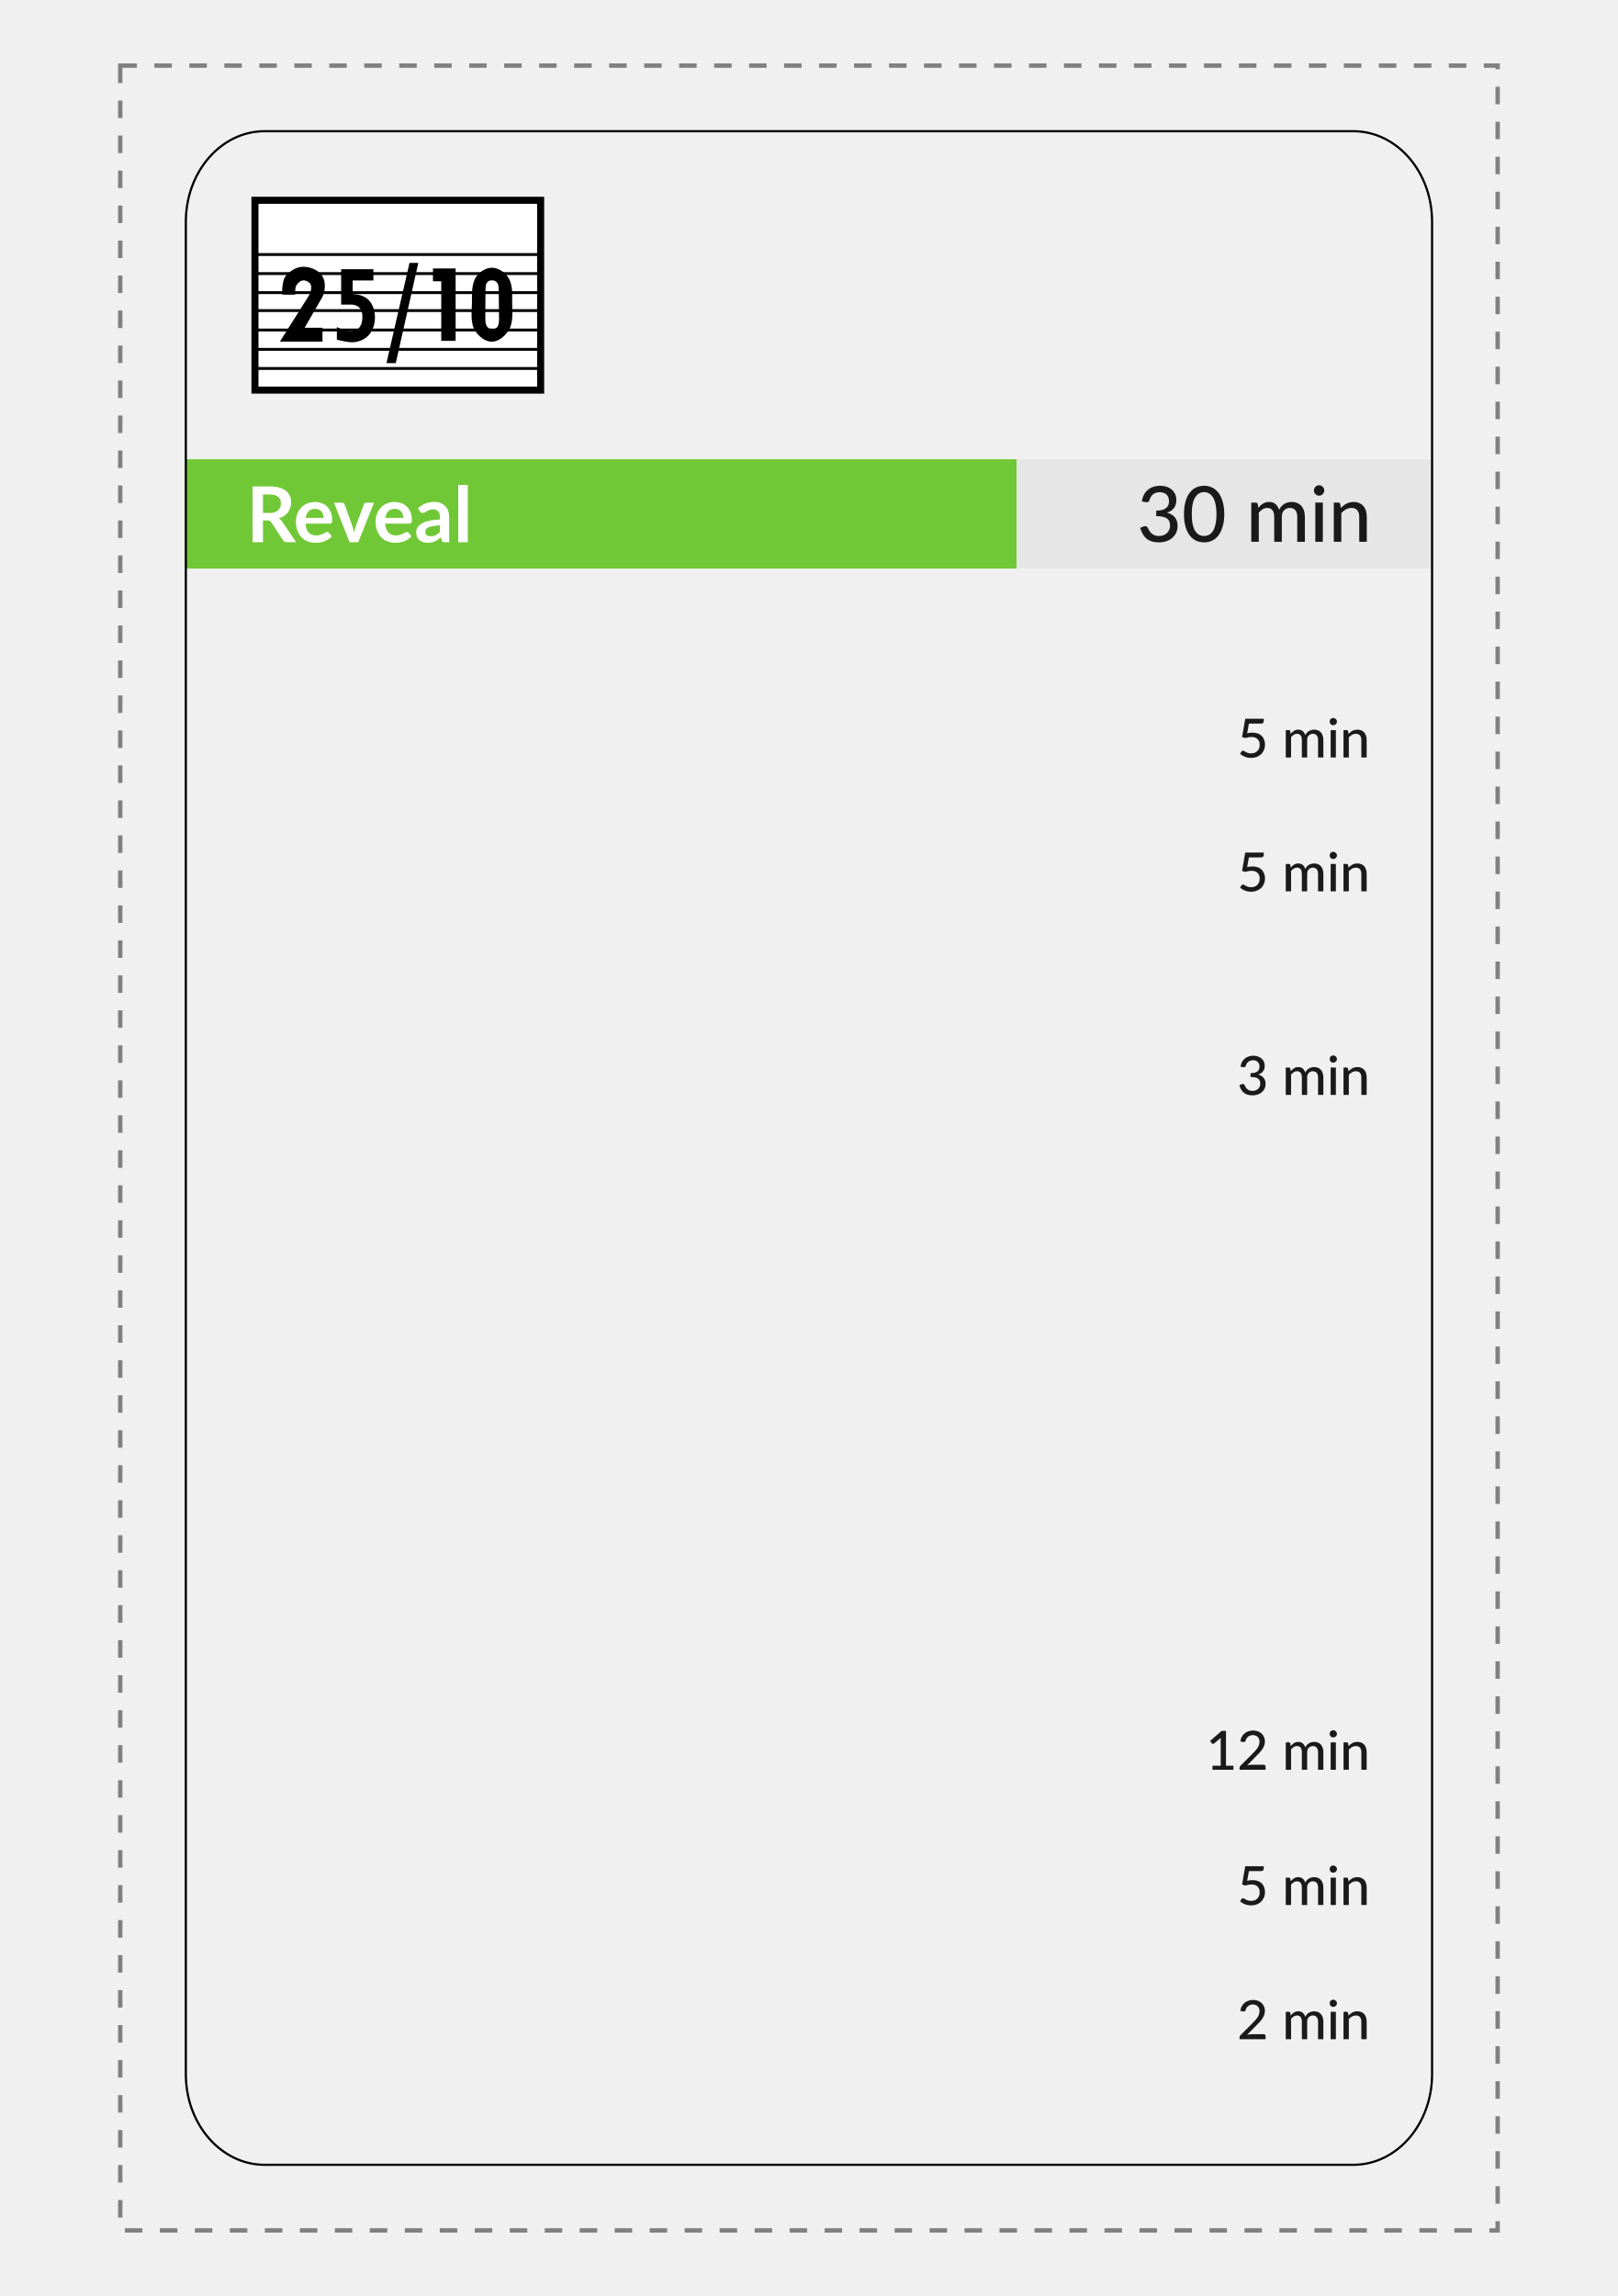
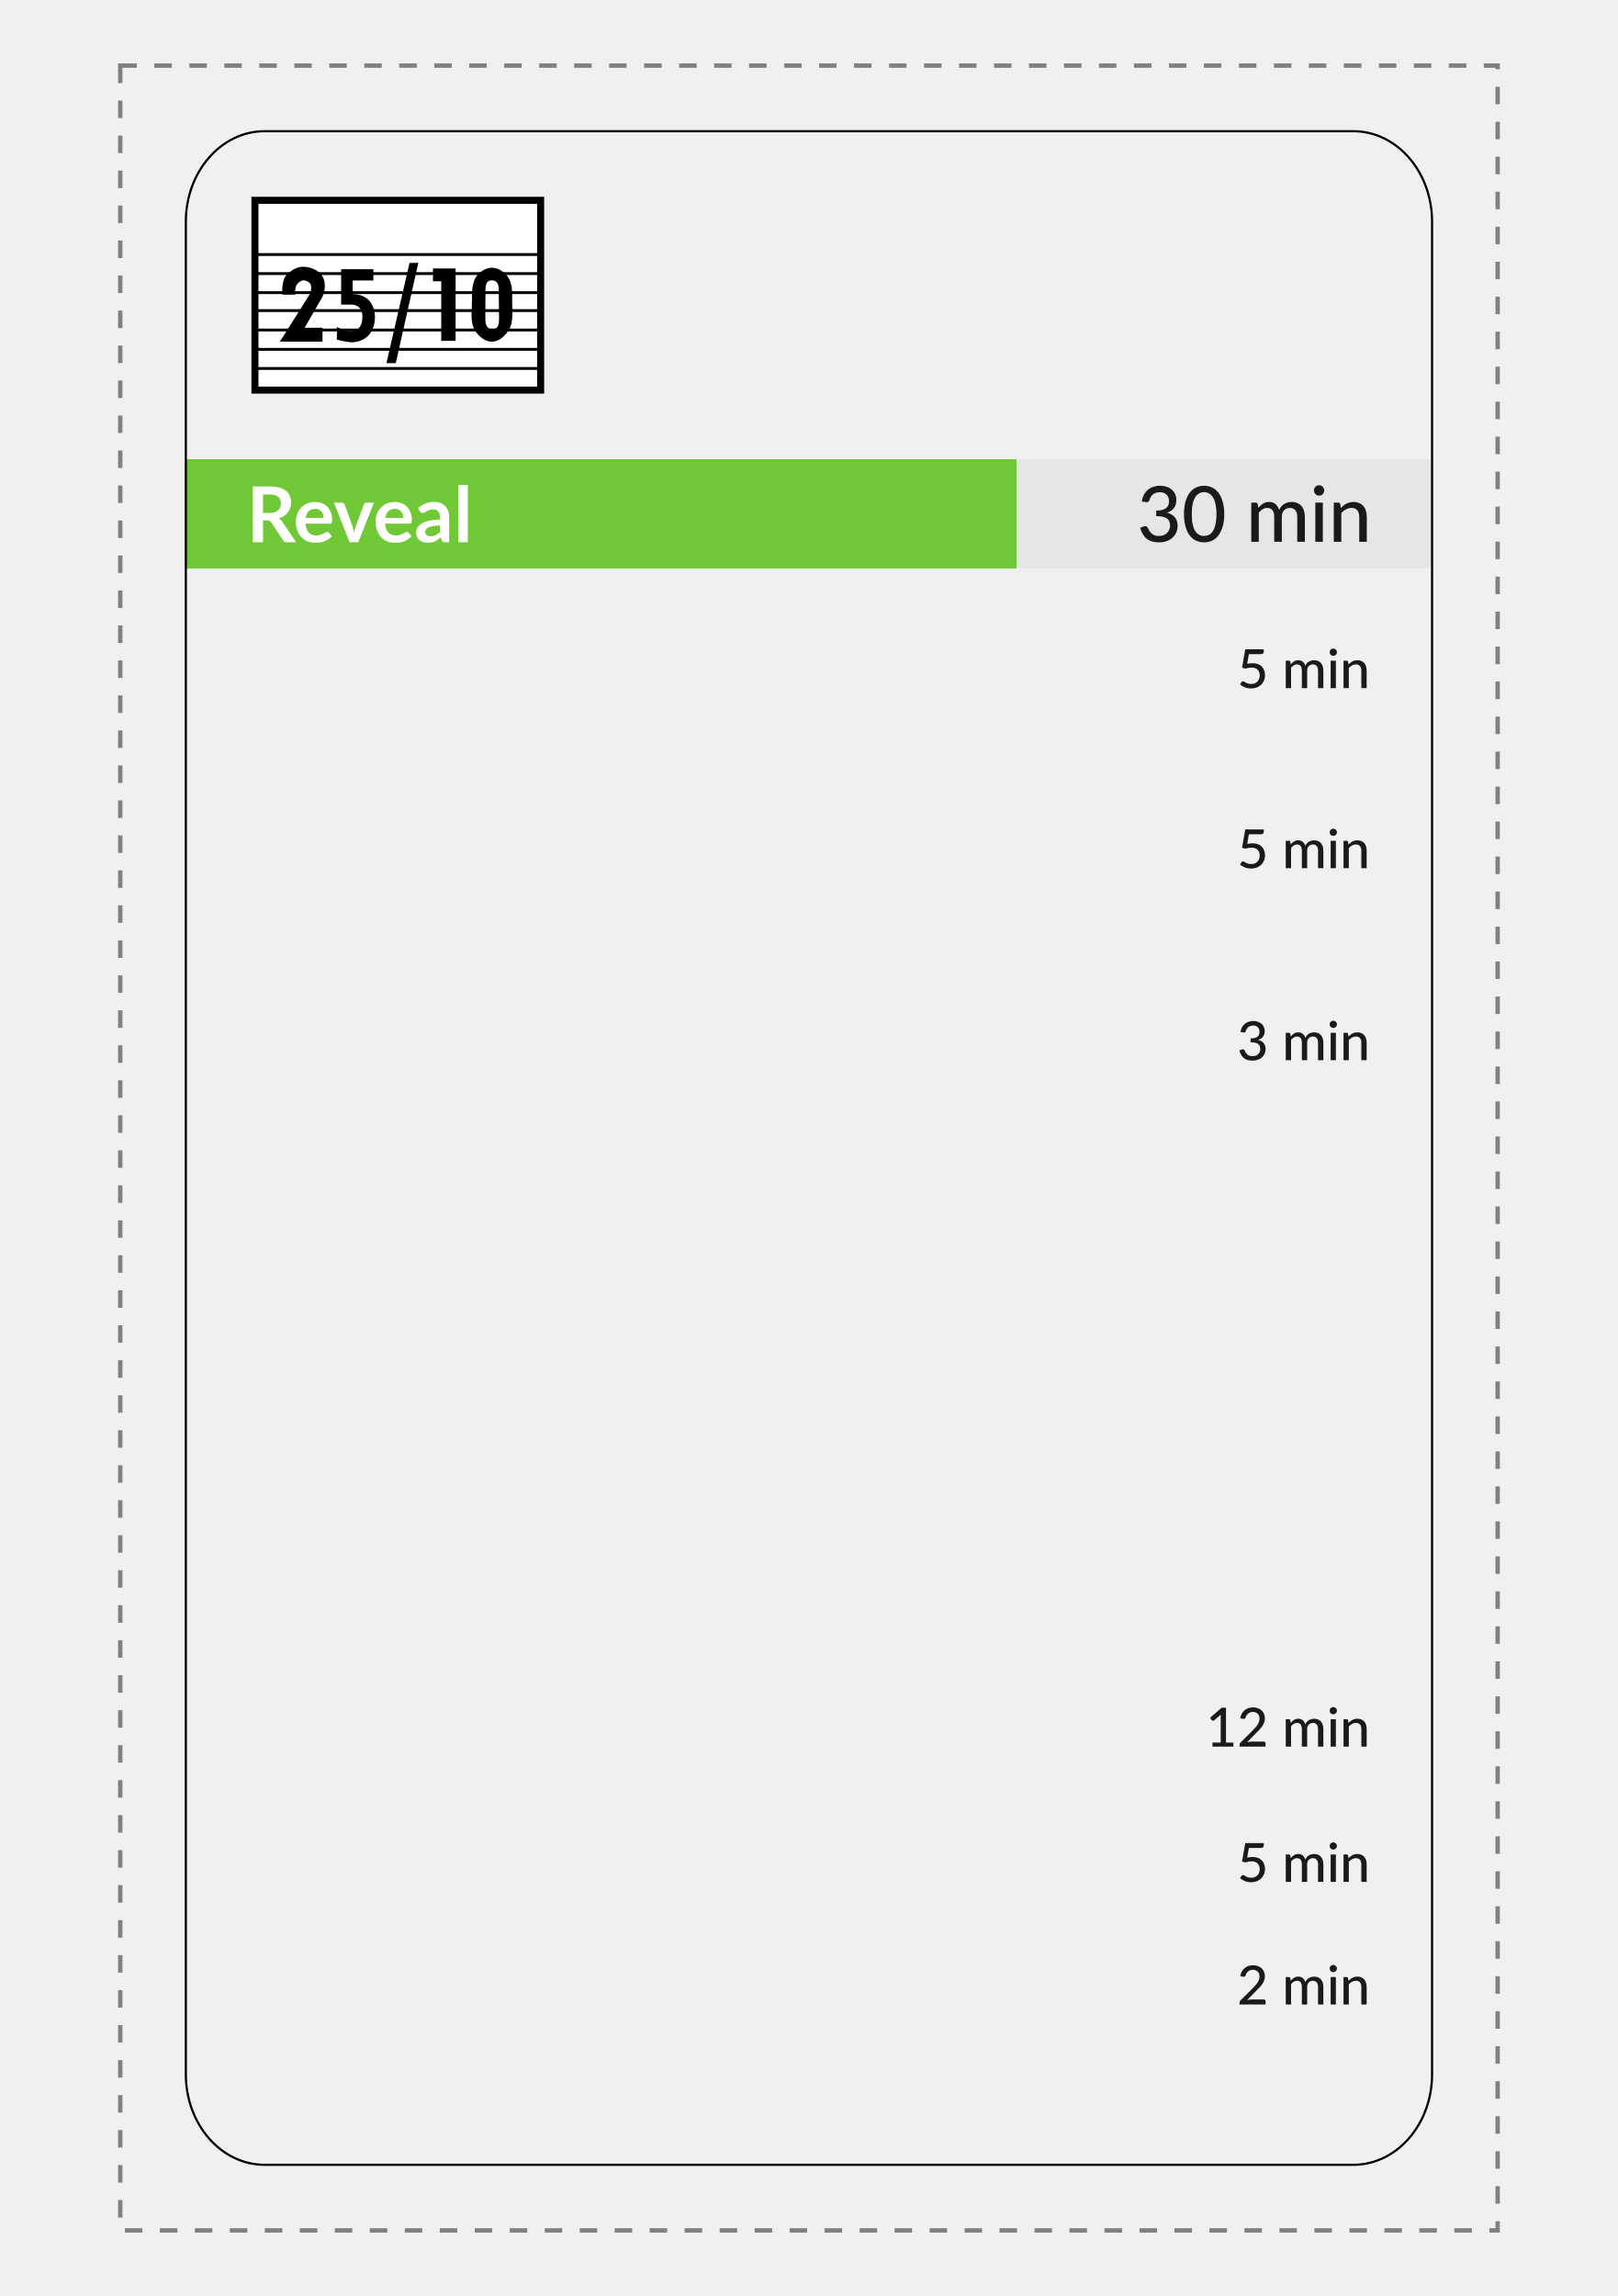
<svg xmlns="http://www.w3.org/2000/svg" xmlns:xlink="http://www.w3.org/1999/xlink" width="74mm" height="105mm" viewBox="0 0 262.205 372.047" id="svg2" version="1.1" enable-background="new">
  <defs id="defs4" />
  <g id="layer1" transform="translate(0,-680.315)" style="display:inline">
    <path style="fill:none;fill-rule:evenodd;stroke:#808080;stroke-width:0.709;stroke-linecap:butt;stroke-linejoin:miter;stroke-miterlimit:4;stroke-dasharray:2.835, 2.835;stroke-dashoffset:0;stroke-opacity:1" d="m 19.488,690.945 0,350.787 223.228,0 0,-350.787 z" id="path3350" transform="translate(4.3385302e-7,8.6660179e-6)" />
  </g>
  <g id="layer2" style="display:inline">
    <path style="fill:none;fill-opacity:1;stroke:none;stroke-width:0.709;stroke-miterlimit:4;stroke-dasharray:2.835, 2.835;stroke-dashoffset:0;stroke-opacity:1" d="m 42.884,21.259 c -7.071,0 -12.766,6.545 -12.766,14.674 l 0,38.477 201.969,0 0,-38.477 c 0,-8.129 -5.692,-14.674 -12.764,-14.674 l -176.439,0 z" id="rect4195-3" />
  </g>
  <g id="layer8" style="display:inline">
    <rect style="display:inline;fill:#71c837;fill-opacity:1;stroke:none;stroke-width:1;stroke-miterlimit:4;stroke-dasharray:none;stroke-dashoffset:0;stroke-opacity:1" id="rect4178" width="134.646" height="17.717" x="30.118" y="74.409" />
-     <text xml:space="preserve" style="font-style:normal;font-weight:normal;font-size:11.25px;line-height:125%;font-family:sans-serif;letter-spacing:0px;word-spacing:0px;display:inline;fill:#000000;fill-opacity:1;stroke:none;stroke-width:1px;stroke-linecap:butt;stroke-linejoin:miter;stroke-opacity:1" x="39.935" y="87.861" id="text4180">
-       <tspan id="tspan4182" x="39.935" y="87.861" style="font-style:normal;font-variant:normal;font-weight:bold;font-stretch:normal;font-size:12.5px;font-family:Lato;-inkscape-font-specification:'Lato Bold';fill:#ffffff">Reveal</tspan>
+     <text xml:space="preserve" style="font-style:normal;font-weight:normal;line-height:0%;font-family:sans-serif;letter-spacing:0px;word-spacing:0px;display:inline;fill:#000000;fill-opacity:1;stroke:none;stroke-width:1px;stroke-linecap:butt;stroke-linejoin:miter;stroke-opacity:1" x="39.935" y="87.861" id="text4180">
+       <tspan id="tspan4182" x="39.935" y="87.861" style="font-style:normal;font-variant:normal;font-weight:bold;font-stretch:normal;font-size:12.5px;line-height:1.25;font-family:Lato;-inkscape-font-specification:'Lato Bold';fill:#ffffff">Reveal</tspan>
    </text>
    <rect y="74.409" x="164.764" height="17.717" width="67.323" id="rect4191" style="display:inline;fill:#e6e6e6;fill-opacity:1;stroke:none;stroke-width:1;stroke-miterlimit:4;stroke-dasharray:none;stroke-dashoffset:0;stroke-opacity:1" />
-     <text xml:space="preserve" style="font-style:normal;font-weight:normal;font-size:12.5px;line-height:125%;font-family:sans-serif;letter-spacing:0px;word-spacing:0px;fill:#1a1a1a;fill-opacity:1;stroke:none;stroke-width:1px;stroke-linecap:butt;stroke-linejoin:miter;stroke-opacity:1" x="184.268" y="87.79" id="text4193">
-       <tspan id="tspan4195" x="184.268" y="87.79" style="font-style:normal;font-variant:normal;font-weight:500;font-stretch:normal;font-size:12.5px;font-family:Lato;-inkscape-font-specification:'Lato Medium';fill:#1a1a1a">30 min</tspan>
+     <text xml:space="preserve" style="font-style:normal;font-weight:normal;line-height:0%;font-family:sans-serif;letter-spacing:0px;word-spacing:0px;fill:#1a1a1a;fill-opacity:1;stroke:none;stroke-width:1px;stroke-linecap:butt;stroke-linejoin:miter;stroke-opacity:1" x="184.268" y="87.79" id="text4193">
+       <tspan id="tspan4195" x="184.268" y="87.79" style="font-style:normal;font-variant:normal;font-weight:500;font-stretch:normal;font-size:12.5px;line-height:1.25;font-family:Lato;-inkscape-font-specification:'Lato Medium';fill:#1a1a1a">30 min</tspan>
    </text>
  </g>
  <g id="layer7">
    <path style="fill:none;fill-rule:evenodd;stroke:none;stroke-width:1px;stroke-linecap:butt;stroke-linejoin:miter;stroke-opacity:1" d="m 99.213,31.89 0,31.89 122.244,0 0,-31.89 z" id="path4300" />
-     <flowRoot xml:space="preserve" style="font-style:normal;font-weight:normal;font-size:12.5px;line-height:125%;font-family:sans-serif;letter-spacing:0px;word-spacing:0px;fill:#000000;fill-opacity:1;stroke:none;stroke-width:1px;stroke-linecap:butt;stroke-linejoin:miter;stroke-opacity:1" id="flowRoot4306" transform="translate(-3.4125e-4,-2.074175)">
+     <flowRoot xml:space="preserve" style="font-style:normal;font-weight:normal;line-height:0.01%;font-family:sans-serif;letter-spacing:0px;word-spacing:0px;fill:#000000;fill-opacity:1;stroke:none;stroke-width:1px;stroke-linecap:butt;stroke-linejoin:miter;stroke-opacity:1" id="flowRoot4306" transform="translate(-3.4125e-4,-2.074175)">
      <flowRegion id="flowRegion4308">
        <use x="0" y="0" xlink:href="#path4300" id="use4310" width="100%" height="100%" />
      </flowRegion>
-       <flowPara id="flowPara4312" style="font-style:normal;font-variant:normal;font-weight:bold;font-stretch:normal;font-size:13.375px;font-family:Roboto;-inkscape-font-specification:'Roboto Bold';text-align:end;text-anchor:end">25/10</flowPara>
-       <flowPara style="font-style:normal;font-variant:normal;font-weight:bold;font-stretch:normal;font-size:13.375px;font-family:Roboto;-inkscape-font-specification:'Roboto Bold';text-align:end;text-anchor:end" id="flowPara4223">Crowd Sourcing</flowPara>
+       <flowPara id="flowPara4312" style="font-style:normal;font-variant:normal;font-weight:bold;font-stretch:normal;font-size:13.375px;line-height:1.25;font-family:Roboto;-inkscape-font-specification:'Roboto Bold';text-align:end;text-anchor:end">25/10</flowPara>
+       <flowPara style="font-style:normal;font-variant:normal;font-weight:bold;font-stretch:normal;font-size:13.375px;line-height:1.25;font-family:Roboto;-inkscape-font-specification:'Roboto Bold';text-align:end;text-anchor:end" id="flowPara4223">Crowd Sourcing</flowPara>
    </flowRoot>
  </g>
  <g id="layer6" style="display:inline">
    <path style="fill:none;fill-rule:evenodd;stroke:none;stroke-width:1px;stroke-linecap:butt;stroke-linejoin:miter;stroke-opacity:1" d="m 40.748,31.89 0,31.89 53.15,0 0,-31.89 z" id="path4213" />
    <g transform="matrix(1.269094,0,0,1.269094,-130.8198,-151.4836)" style="display:inline" id="layer17">
      <g id="g5054">
        <rect style="opacity:1;fill:#ffffff;fill-opacity:1;stroke:#000000;stroke-width:0.9;stroke-linecap:round;stroke-miterlimit:4;stroke-dasharray:none;stroke-opacity:1" id="rect5012" width="36.482" height="24.228" x="135.639" y="144.942" />
        <path style="fill:#000000;fill-opacity:1;stroke:none;stroke-width:0.265px;stroke-linecap:butt;stroke-linejoin:miter;stroke-opacity:1" d="m 141.982,161.214 2.282,0 0,1.769 -5.44,0 3.638,-5.771 c 0.182,-0.289 0.404,-0.685 0.347,-1.339 -0.035,-0.407 -0.561,-0.705 -0.959,-0.711 -0.376,-0.006 -0.731,0.323 -0.926,0.645 -0.204,0.337 -0.149,1.174 -0.149,1.174 l -1.637,0 c 0,0 -0.047,-0.632 0,-0.943 0.075,-0.502 0.124,-1.064 0.446,-1.455 0.52,-0.632 1.348,-1.139 2.166,-1.158 0.922,-0.021 2.012,0.406 2.497,1.191 0.484,0.783 0.374,2.028 -0.05,2.762 z" id="path5028" />
        <path style="fill:#000000;fill-opacity:1;stroke:none;stroke-width:0.265px;stroke-linecap:butt;stroke-linejoin:miter;stroke-opacity:1" d="m 146.1,161.115 0,1.621 c 0,0 1.28,0.341 1.968,0.331 0.789,-0.011 1.583,-0.348 2.1,-0.91 0.56,-0.608 0.806,-1.522 0.794,-2.348 -0.011,-0.759 -0.266,-1.596 -0.794,-2.133 -0.791,-0.805 -2.051,-0.761 -2.051,-0.761 l 0,-1.736 2.646,0 0,-1.439 -4.118,0 0,4.514 1.306,0 c 0.751,0 1.389,0.458 1.406,1.439 0.011,0.683 -0.083,1.134 -0.43,1.538 -0.252,0.294 -0.672,0.46 -1.058,0.48 -0.622,0.031 -1.769,-0.595 -1.769,-0.595 z" id="path5030" />
        <path style="fill:#000000;fill-opacity:1;stroke:none;stroke-width:0.265px;stroke-linecap:butt;stroke-linejoin:miter;stroke-opacity:1" d="m 155.377,152.929 1.124,0 -2.877,12.799 -1.191,0 z" id="path5032" />
        <path style="fill:#000000;fill-opacity:1;stroke:none;stroke-width:0.265px;stroke-linecap:butt;stroke-linejoin:miter;stroke-opacity:1" d="m 158.37,153.64 2.894,0 0,9.244 -1.836,0 0,-7.607 -1.058,0 z" id="path5034" />
        <path style="fill:#000000;fill-opacity:1;stroke:none;stroke-width:0.265px;stroke-linecap:butt;stroke-linejoin:miter;stroke-opacity:1" d="m 165.901,153.548 c 0.782,0.003 1.587,0.528 2.035,1.169 0.615,0.88 0.56,2.033 0.546,3.173 -0.014,1.121 0.209,2.552 -0.406,3.585 -0.452,0.76 -1.29,1.51 -2.175,1.52 -0.871,0.01 -1.725,-0.704 -2.175,-1.45 -0.631,-1.046 -0.375,-2.565 -0.375,-3.644 0,-0.982 -0.068,-2.338 0.562,-3.231 0.439,-0.622 1.227,-1.125 1.988,-1.123 z" id="path5036" />
        <path style="fill:#ffffff;fill-opacity:1;stroke:none;stroke-width:0.265px;stroke-linecap:butt;stroke-linejoin:miter;stroke-opacity:1" d="m 165.901,155.161 c 0.466,-0.004 0.855,0.249 0.865,1.099 0.011,0.85 0.04,2.756 0.047,3.812 0.007,1.056 -0.323,1.296 -0.842,1.31 -0.519,0.014 -0.921,-0.323 -0.912,-1.263 0.009,-0.94 0.002,-2.998 0.023,-3.882 0.021,-0.884 0.368,-1.072 0.819,-1.076 z" id="path5038" />
        <path style="fill:none;stroke:#000000;stroke-width:0.365;stroke-linecap:butt;stroke-linejoin:miter;stroke-miterlimit:4;stroke-dasharray:none;stroke-opacity:1" d="m 135.639,156.728 36.576,0" id="path5018" />
        <path style="fill:none;stroke:#000000;stroke-width:0.365;stroke-linecap:butt;stroke-linejoin:miter;stroke-miterlimit:4;stroke-dasharray:none;stroke-opacity:1" d="m 135.593,159.02 36.576,0" id="path5020" />
        <path style="fill:none;stroke:#000000;stroke-width:0.365;stroke-linecap:butt;stroke-linejoin:miter;stroke-miterlimit:4;stroke-dasharray:none;stroke-opacity:1" d="m 135.593,161.499 36.529,0" id="path5022" />
        <path style="fill:none;stroke:#000000;stroke-width:0.365;stroke-linecap:butt;stroke-linejoin:miter;stroke-miterlimit:4;stroke-dasharray:none;stroke-opacity:1" d="m 135.546,163.97 36.623,0" id="path5024" />
        <path style="fill:none;stroke:#000000;stroke-width:0.365;stroke-linecap:butt;stroke-linejoin:miter;stroke-miterlimit:4;stroke-dasharray:none;stroke-opacity:1" d="m 135.593,166.41 36.576,0" id="path5026" />
        <path style="fill:none;stroke:#000000;stroke-width:0.365;stroke-linecap:butt;stroke-linejoin:miter;stroke-miterlimit:4;stroke-dasharray:none;stroke-opacity:1" d="m 135.639,154.296 36.529,0" id="path5016" />
        <path style="fill:none;stroke:#000000;stroke-width:0.365;stroke-linecap:butt;stroke-linejoin:miter;stroke-miterlimit:4;stroke-dasharray:none;stroke-opacity:1" d="m 135.593,151.864 36.576,0" id="path5014" />
      </g>
    </g>
  </g>
  <g id="layer5" style="display:inline">
    <rect style="fill:none;fill-opacity:1;stroke:#000000;stroke-width:0.354;stroke-miterlimit:4;stroke-dasharray:none;stroke-dashoffset:0;stroke-opacity:1" id="rect4187" width="201.969" height="329.528" x="30.118" y="21.26" ry="14.674" rx="12.764" />
  </g>
  <g id="layer9">
-     <text xml:space="preserve" style="font-style:normal;font-weight:normal;font-size:12.5px;line-height:125%;font-family:sans-serif;letter-spacing:0px;word-spacing:0px;fill:#000000;fill-opacity:1;stroke:none;stroke-width:1px;stroke-linecap:butt;stroke-linejoin:miter;stroke-opacity:1" x="-62.225" y="132.692" id="text6165">
-       <tspan id="tspan6167" x="-62.225" y="132.692" />
+     <text xml:space="preserve" style="font-style:normal;font-weight:normal;line-height:0%;font-family:sans-serif;letter-spacing:0px;word-spacing:0px;fill:#000000;fill-opacity:1;stroke:none;stroke-width:1px;stroke-linecap:butt;stroke-linejoin:miter;stroke-opacity:1" x="-62.225" y="132.692" id="text6165">
+       <tspan id="tspan6167" x="-62.225" y="132.692" style="font-size:12.5px;line-height:1.25"> </tspan>
    </text>
-     <path style="fill:none;fill-rule:evenodd;stroke:none;stroke-width:1px;stroke-linecap:butt;stroke-linejoin:miter;stroke-opacity:1" d="m 40.748,102.756 0,237.402 143.504,0 0,-237.402 -143.504,0" id="path4245" />
-     <flowRoot xml:space="preserve" style="font-style:normal;font-weight:normal;font-size:8.75px;line-height:125%;font-family:sans-serif;letter-spacing:0px;word-spacing:0px;fill:#000000;fill-opacity:1;stroke:none;stroke-width:1px;stroke-linecap:butt;stroke-linejoin:miter;stroke-opacity:1" id="flowRoot4251">
-       <flowRegion id="flowRegion4253">
+     <path style="fill:none;fill-rule:evenodd;stroke:none;stroke-width:1.102px;stroke-linecap:butt;stroke-linejoin:miter;stroke-opacity:1" d="M 31.467,91.486 V 346.787 H 193.533 V 91.486 H 31.467" id="path4245" />
+     <flowRoot xml:space="preserve" style="font-style:normal;font-weight:normal;line-height:0.85;font-family:sans-serif;letter-spacing:0px;word-spacing:0px;fill:#000000;fill-opacity:1;stroke:none;stroke-width:1px;stroke-linecap:butt;stroke-linejoin:miter;stroke-opacity:1" id="flowRoot4251" transform="translate(1.875)">
+       <flowRegion id="flowRegion4253" style="line-height:0.85">
        <use x="0" y="0" xlink:href="#path4245" id="use4255" width="100%" height="100%" />
      </flowRegion>
-       <flowPara id="flowPara4257" style="font-style:normal;font-variant:normal;font-weight:bold;font-stretch:normal;font-family:Roboto;-inkscape-font-specification:'Roboto Bold';fill:#999999;fill-opacity:1">Etapes</flowPara>
-       <flowPara style="font-style:normal;font-variant:normal;font-weight:normal;font-stretch:normal;font-family:Lato;-inkscape-font-specification:Lato;fill:#1a1a1a;fill-opacity:1" id="flowPara4412">Expliquer le processus et faire une démonstration</flowPara>
-       <flowPara style="font-style:normal;font-variant:normal;font-weight:normal;font-stretch:normal;font-family:Lato;-inkscape-font-specification:Lato;fill:#1a1a1a;fill-opacity:1" id="flowPara4418" />
-       <flowPara style="font-style:normal;font-variant:normal;font-weight:normal;font-stretch:normal;font-family:Lato;-inkscape-font-specification:Lato;fill:#1a1a1a;fill-opacity:1" id="flowPara4420">Chaque participant écrit son idée audacieuse sur une carte d'index.</flowPara>
-       <flowPara style="font-style:normal;font-variant:normal;font-weight:normal;font-stretch:normal;font-family:Lato;-inkscape-font-specification:Lato;fill:#1a1a1a;fill-opacity:1" id="flowPara4360" />
-       <flowPara style="font-style:normal;font-variant:normal;font-weight:normal;font-stretch:normal;font-family:Lato;-inkscape-font-specification:Lato;fill:#1a1a1a;fill-opacity:1" id="flowPara4366">Les participants circulent et se passent les cartes d'une personne à l'autre (on ne fait que circuler, on ne lit pas). Lorsque la cloche sonne, les participants cessent de se passer les cartes et se mettent par deux pour échanger des idées sur les cartes qu'ils ont en main. Les participants attribuent individuellement une note de 1 à 5 à l'idée figurant sur leur carte et l'écrivent au dos de celle-ci.</flowPara>
-       <flowPara style="font-style:normal;font-variant:normal;font-weight:normal;font-stretch:normal;font-family:Lato;-inkscape-font-specification:Lato;fill:#1a1a1a;fill-opacity:1" id="flowPara4345" />
-       <flowPara style="font-style:normal;font-variant:normal;font-weight:normal;font-stretch:normal;font-family:Lato;-inkscape-font-specification:Lato;fill:#1a1a1a;fill-opacity:1" id="flowPara4380">Effectuer quatre tours supplémentaires</flowPara>
-       <flowPara style="font-style:normal;font-variant:normal;font-weight:normal;font-stretch:normal;font-family:Lato;-inkscape-font-specification:Lato;fill:#1a1a1a;fill-opacity:1" id="flowPara4422" />
-       <flowPara style="font-style:normal;font-variant:normal;font-weight:normal;font-stretch:normal;font-family:Lato;-inkscape-font-specification:Lato;fill:#1a1a1a;fill-opacity:1" id="flowPara4386">Découvrez les dix idées les mieux notées</flowPara>
-       <flowPara style="font-style:normal;font-variant:normal;font-weight:normal;font-stretch:normal;font-family:Lato;-inkscape-font-specification:Lato;fill:#1a1a1a;fill-opacity:1" id="flowPara4408" />
-       <flowPara style="font-style:normal;font-variant:normal;font-weight:normal;font-stretch:normal;font-family:Lato;-inkscape-font-specification:Lato;fill:#1a1a1a;fill-opacity:1" id="flowPara4406">Posez la question : "Qu'est-ce qui a attiré votre attention ?"</flowPara>
+       <flowPara id="flowPara4257" style="font-style:normal;font-variant:normal;font-weight:bold;font-stretch:normal;font-size:8.75px;line-height:0.85;font-family:Roboto;-inkscape-font-specification:'Roboto Bold';fill:#999999;fill-opacity:1">Etapes</flowPara>
+       <flowPara style="font-style:normal;font-variant:normal;font-weight:normal;font-stretch:normal;font-size:8.75px;line-height:0.85;font-family:Lato;-inkscape-font-specification:Lato;fill:#1a1a1a;fill-opacity:1" id="flowPara4412">Expliquer le processus et faire une démonstration</flowPara>
+       <flowPara style="font-style:normal;font-variant:normal;font-weight:normal;font-stretch:normal;font-size:8.75px;line-height:0.85;font-family:Lato;-inkscape-font-specification:Lato;fill:#1a1a1a;fill-opacity:1" id="flowPara4418"> </flowPara>
+       <flowPara style="font-style:normal;font-variant:normal;font-weight:normal;font-stretch:normal;font-size:8.75px;line-height:0.85;font-family:Lato;-inkscape-font-specification:Lato;fill:#1a1a1a;fill-opacity:1" id="flowPara4420">Chaque participant écrit son idée audacieuse sur une carte d'index.</flowPara>
+       <flowPara style="font-style:normal;font-variant:normal;font-weight:normal;font-stretch:normal;font-size:8.75px;line-height:0.85;font-family:Lato;-inkscape-font-specification:Lato;fill:#1a1a1a;fill-opacity:1" id="flowPara4360"> </flowPara>
+       <flowPara style="font-style:normal;font-variant:normal;font-weight:normal;font-stretch:normal;font-size:8.75px;line-height:0.85;font-family:Lato;-inkscape-font-specification:Lato;fill:#1a1a1a;fill-opacity:1" id="flowPara4366">Les participants circulent et se passent les cartes d'une personne à l'autre (on ne fait que circuler, on ne lit pas). Lorsque la cloche sonne, les participants cessent de se passer les cartes et se mettent par deux pour échanger des idées sur les cartes qu'ils ont en main. Les participants attribuent individuellement une note de 1 à 5 à l'idée figurant sur leur carte et l'écrivent au dos de celle-ci.</flowPara>
+       <flowPara style="font-style:normal;font-variant:normal;font-weight:normal;font-stretch:normal;font-size:8.75px;line-height:0.85;font-family:Lato;-inkscape-font-specification:Lato;fill:#1a1a1a;fill-opacity:1" id="flowPara4345"> </flowPara>
+       <flowPara style="font-style:normal;font-variant:normal;font-weight:normal;font-stretch:normal;font-size:8.75px;line-height:0.85;font-family:Lato;-inkscape-font-specification:Lato;fill:#1a1a1a;fill-opacity:1" id="flowPara4380">Effectuer quatre tours supplémentaires</flowPara>
+       <flowPara style="font-style:normal;font-variant:normal;font-weight:normal;font-stretch:normal;font-size:8.75px;line-height:0.85;font-family:Lato;-inkscape-font-specification:Lato;fill:#1a1a1a;fill-opacity:1" id="flowPara4422"> </flowPara>
+       <flowPara style="font-style:normal;font-variant:normal;font-weight:normal;font-stretch:normal;font-size:8.75px;line-height:0.85;font-family:Lato;-inkscape-font-specification:Lato;fill:#1a1a1a;fill-opacity:1" id="flowPara4386">Découvrez les dix idées les mieux notées</flowPara>
+       <flowPara style="font-style:normal;font-variant:normal;font-weight:normal;font-stretch:normal;font-size:8.75px;line-height:0.85;font-family:Lato;-inkscape-font-specification:Lato;fill:#1a1a1a;fill-opacity:1" id="flowPara4408" />
+       <flowPara style="font-style:normal;font-variant:normal;font-weight:normal;font-stretch:normal;font-size:8.75px;line-height:0.85;font-family:Lato;-inkscape-font-specification:Lato;fill:#1a1a1a;fill-opacity:1" id="flowPara4406">Posez la question : "Qu'est-ce qui a attiré votre attention ?"</flowPara>
    </flowRoot>
-     <text xml:space="preserve" style="font-style:normal;font-weight:normal;font-size:8.75px;line-height:125%;font-family:sans-serif;letter-spacing:0px;word-spacing:0px;fill:#000000;fill-opacity:1;stroke:none;stroke-width:1px;stroke-linecap:butt;stroke-linejoin:miter;stroke-opacity:1" x="93.898" y="183.547" id="text4267">
-       <tspan id="tspan4269" x="93.898" y="183.547" />
+     <text xml:space="preserve" style="font-style:normal;font-weight:normal;line-height:0%;font-family:sans-serif;letter-spacing:0px;word-spacing:0px;fill:#000000;fill-opacity:1;stroke:none;stroke-width:1px;stroke-linecap:butt;stroke-linejoin:miter;stroke-opacity:1" x="93.898" y="183.547" id="text4267">
+       <tspan id="tspan4269" x="93.898" y="183.547" style="font-size:8.75px;line-height:1.25"> </tspan>
    </text>
  </g>
  <g id="layer4" style="display:inline">
-     <text xml:space="preserve" style="font-style:normal;font-weight:normal;font-size:8.75px;line-height:125%;font-family:sans-serif;letter-spacing:0px;word-spacing:0px;fill:#1a1a1a;fill-opacity:1;stroke:none;stroke-width:1px;stroke-linecap:butt;stroke-linejoin:miter;stroke-opacity:1" x="200.497" y="177.425" id="text4197">
-       <tspan id="tspan4199" x="200.497" y="177.425" style="font-style:normal;font-variant:normal;font-weight:500;font-stretch:normal;font-family:Lato;-inkscape-font-specification:'Lato Medium';fill:#1a1a1a">3 min</tspan>
+     <text xml:space="preserve" style="font-style:normal;font-weight:normal;line-height:0%;font-family:sans-serif;letter-spacing:0px;word-spacing:0px;fill:#1a1a1a;fill-opacity:1;stroke:none;stroke-width:1px;stroke-linecap:butt;stroke-linejoin:miter;stroke-opacity:1" x="200.497" y="171.8" id="text4197">
+       <tspan id="tspan4199" x="200.497" y="171.8" style="font-style:normal;font-variant:normal;font-weight:500;font-stretch:normal;font-size:8.75px;line-height:1.25;font-family:Lato;-inkscape-font-specification:'Lato Medium';fill:#1a1a1a">3 min</tspan>
    </text>
-     <text id="text4227" y="122.749" x="200.497" style="font-style:normal;font-weight:normal;font-size:8.75px;line-height:125%;font-family:sans-serif;letter-spacing:0px;word-spacing:0px;fill:#1a1a1a;fill-opacity:1;stroke:none;stroke-width:1px;stroke-linecap:butt;stroke-linejoin:miter;stroke-opacity:1" xml:space="preserve">
-       <tspan style="font-style:normal;font-variant:normal;font-weight:500;font-stretch:normal;font-family:Lato;-inkscape-font-specification:'Lato Medium';fill:#1a1a1a" y="122.749" x="200.497" id="tspan4229">5 min</tspan>
+     <text id="text4227" y="111.499" x="200.497" style="font-style:normal;font-weight:normal;line-height:0%;font-family:sans-serif;letter-spacing:0px;word-spacing:0px;fill:#1a1a1a;fill-opacity:1;stroke:none;stroke-width:1px;stroke-linecap:butt;stroke-linejoin:miter;stroke-opacity:1" xml:space="preserve">
+       <tspan style="font-style:normal;font-variant:normal;font-weight:500;font-stretch:normal;font-size:8.75px;line-height:1.25;font-family:Lato;-inkscape-font-specification:'Lato Medium';fill:#1a1a1a" y="111.499" x="200.497" id="tspan4229">5 min</tspan>
    </text>
-     <text id="text4231" y="144.434" x="200.497" style="font-style:normal;font-weight:normal;font-size:8.75px;line-height:125%;font-family:sans-serif;letter-spacing:0px;word-spacing:0px;fill:#1a1a1a;fill-opacity:1;stroke:none;stroke-width:1px;stroke-linecap:butt;stroke-linejoin:miter;stroke-opacity:1" xml:space="preserve">
-       <tspan style="font-style:normal;font-variant:normal;font-weight:500;font-stretch:normal;font-family:Lato;-inkscape-font-specification:'Lato Medium';fill:#1a1a1a" y="144.434" x="200.497" id="tspan4233">5 min</tspan>
+     <text id="text4231" y="140.684" x="200.497" style="font-style:normal;font-weight:normal;line-height:0%;font-family:sans-serif;letter-spacing:0px;word-spacing:0px;fill:#1a1a1a;fill-opacity:1;stroke:none;stroke-width:1px;stroke-linecap:butt;stroke-linejoin:miter;stroke-opacity:1" xml:space="preserve">
+       <tspan style="font-style:normal;font-variant:normal;font-weight:500;font-stretch:normal;font-size:8.75px;line-height:1.25;font-family:Lato;-inkscape-font-specification:'Lato Medium';fill:#1a1a1a" y="140.684" x="200.497" id="tspan4233">5 min</tspan>
    </text>
-     <text id="text4235" y="286.775" x="195.421" style="font-style:normal;font-weight:normal;font-size:8.75px;line-height:125%;font-family:sans-serif;letter-spacing:0px;word-spacing:0px;fill:#1a1a1a;fill-opacity:1;stroke:none;stroke-width:1px;stroke-linecap:butt;stroke-linejoin:miter;stroke-opacity:1" xml:space="preserve">
-       <tspan style="font-style:normal;font-variant:normal;font-weight:500;font-stretch:normal;font-family:Lato;-inkscape-font-specification:'Lato Medium';fill:#1a1a1a" y="286.775" x="195.421" id="tspan4237">12 min</tspan>
+     <text id="text4235" y="283.025" x="195.421" style="font-style:normal;font-weight:normal;line-height:0%;font-family:sans-serif;letter-spacing:0px;word-spacing:0px;fill:#1a1a1a;fill-opacity:1;stroke:none;stroke-width:1px;stroke-linecap:butt;stroke-linejoin:miter;stroke-opacity:1" xml:space="preserve">
+       <tspan style="font-style:normal;font-variant:normal;font-weight:500;font-stretch:normal;font-size:8.75px;line-height:1.25;font-family:Lato;-inkscape-font-specification:'Lato Medium';fill:#1a1a1a" y="283.025" x="195.421" id="tspan4237">12 min</tspan>
    </text>
-     <path style="fill:none;fill-rule:evenodd;stroke:none;stroke-width:1px;stroke-linecap:butt;stroke-linejoin:miter;stroke-opacity:1" d="m 194.882,102.756 0,237.402 26.575,0 0,-237.402 z" id="path4239" />
-     <text xml:space="preserve" style="font-style:normal;font-weight:normal;font-size:8.75px;line-height:125%;font-family:sans-serif;letter-spacing:0px;word-spacing:0px;fill:#1a1a1a;fill-opacity:1;stroke:none;stroke-width:1px;stroke-linecap:butt;stroke-linejoin:miter;stroke-opacity:1" x="200.497" y="308.691" id="text4424">
-       <tspan id="tspan4426" x="200.497" y="308.691" style="font-style:normal;font-variant:normal;font-weight:500;font-stretch:normal;font-family:Lato;-inkscape-font-specification:'Lato Medium';fill:#1a1a1a">5 min</tspan>
+     <path style="fill:none;fill-rule:evenodd;stroke:none;stroke-width:1px;stroke-linecap:butt;stroke-linejoin:miter;stroke-opacity:1" d="m 194.882,102.756 v 237.402 h 26.575 V 102.756 Z" id="path4239" />
+     <text xml:space="preserve" style="font-style:normal;font-weight:normal;line-height:0%;font-family:sans-serif;letter-spacing:0px;word-spacing:0px;fill:#1a1a1a;fill-opacity:1;stroke:none;stroke-width:1px;stroke-linecap:butt;stroke-linejoin:miter;stroke-opacity:1" x="200.497" y="304.941" id="text4424">
+       <tspan id="tspan4426" x="200.497" y="304.941" style="font-style:normal;font-variant:normal;font-weight:500;font-stretch:normal;font-size:8.75px;line-height:1.25;font-family:Lato;-inkscape-font-specification:'Lato Medium';fill:#1a1a1a">5 min</tspan>
    </text>
-     <text id="text4428" y="330.434" x="200.497" style="font-style:normal;font-weight:normal;font-size:8.75px;line-height:125%;font-family:sans-serif;letter-spacing:0px;word-spacing:0px;fill:#1a1a1a;fill-opacity:1;stroke:none;stroke-width:1px;stroke-linecap:butt;stroke-linejoin:miter;stroke-opacity:1" xml:space="preserve">
-       <tspan style="font-style:normal;font-variant:normal;font-weight:500;font-stretch:normal;font-family:Lato;-inkscape-font-specification:'Lato Medium';fill:#1a1a1a" y="330.434" x="200.497" id="tspan4430">2 min</tspan>
+     <text id="text4428" y="324.809" x="200.497" style="font-style:normal;font-weight:normal;line-height:0%;font-family:sans-serif;letter-spacing:0px;word-spacing:0px;fill:#1a1a1a;fill-opacity:1;stroke:none;stroke-width:1px;stroke-linecap:butt;stroke-linejoin:miter;stroke-opacity:1" xml:space="preserve">
+       <tspan style="font-style:normal;font-variant:normal;font-weight:500;font-stretch:normal;font-size:8.75px;line-height:1.25;font-family:Lato;-inkscape-font-specification:'Lato Medium';fill:#1a1a1a" y="324.809" x="200.497" id="tspan4430">2 min</tspan>
    </text>
  </g>
-   <text xml:space="preserve" style="font-style:normal;font-weight:normal;font-size:8.75px;line-height:125%;font-family:sans-serif;letter-spacing:0px;word-spacing:0px;fill:#000000;fill-opacity:1;stroke:none;stroke-width:1px;stroke-linecap:butt;stroke-linejoin:miter;stroke-opacity:1" x="293.096" y="257.142" id="text4321">
-     <tspan id="tspan4323" x="293.096" y="257.142" />
+   <text xml:space="preserve" style="font-style:normal;font-weight:normal;line-height:0%;font-family:sans-serif;letter-spacing:0px;word-spacing:0px;fill:#000000;fill-opacity:1;stroke:none;stroke-width:1px;stroke-linecap:butt;stroke-linejoin:miter;stroke-opacity:1" x="293.096" y="257.142" id="text4321">
+     <tspan id="tspan4323" x="293.096" y="257.142" style="font-size:8.75px;line-height:1.25"> </tspan>
  </text>
</svg>
